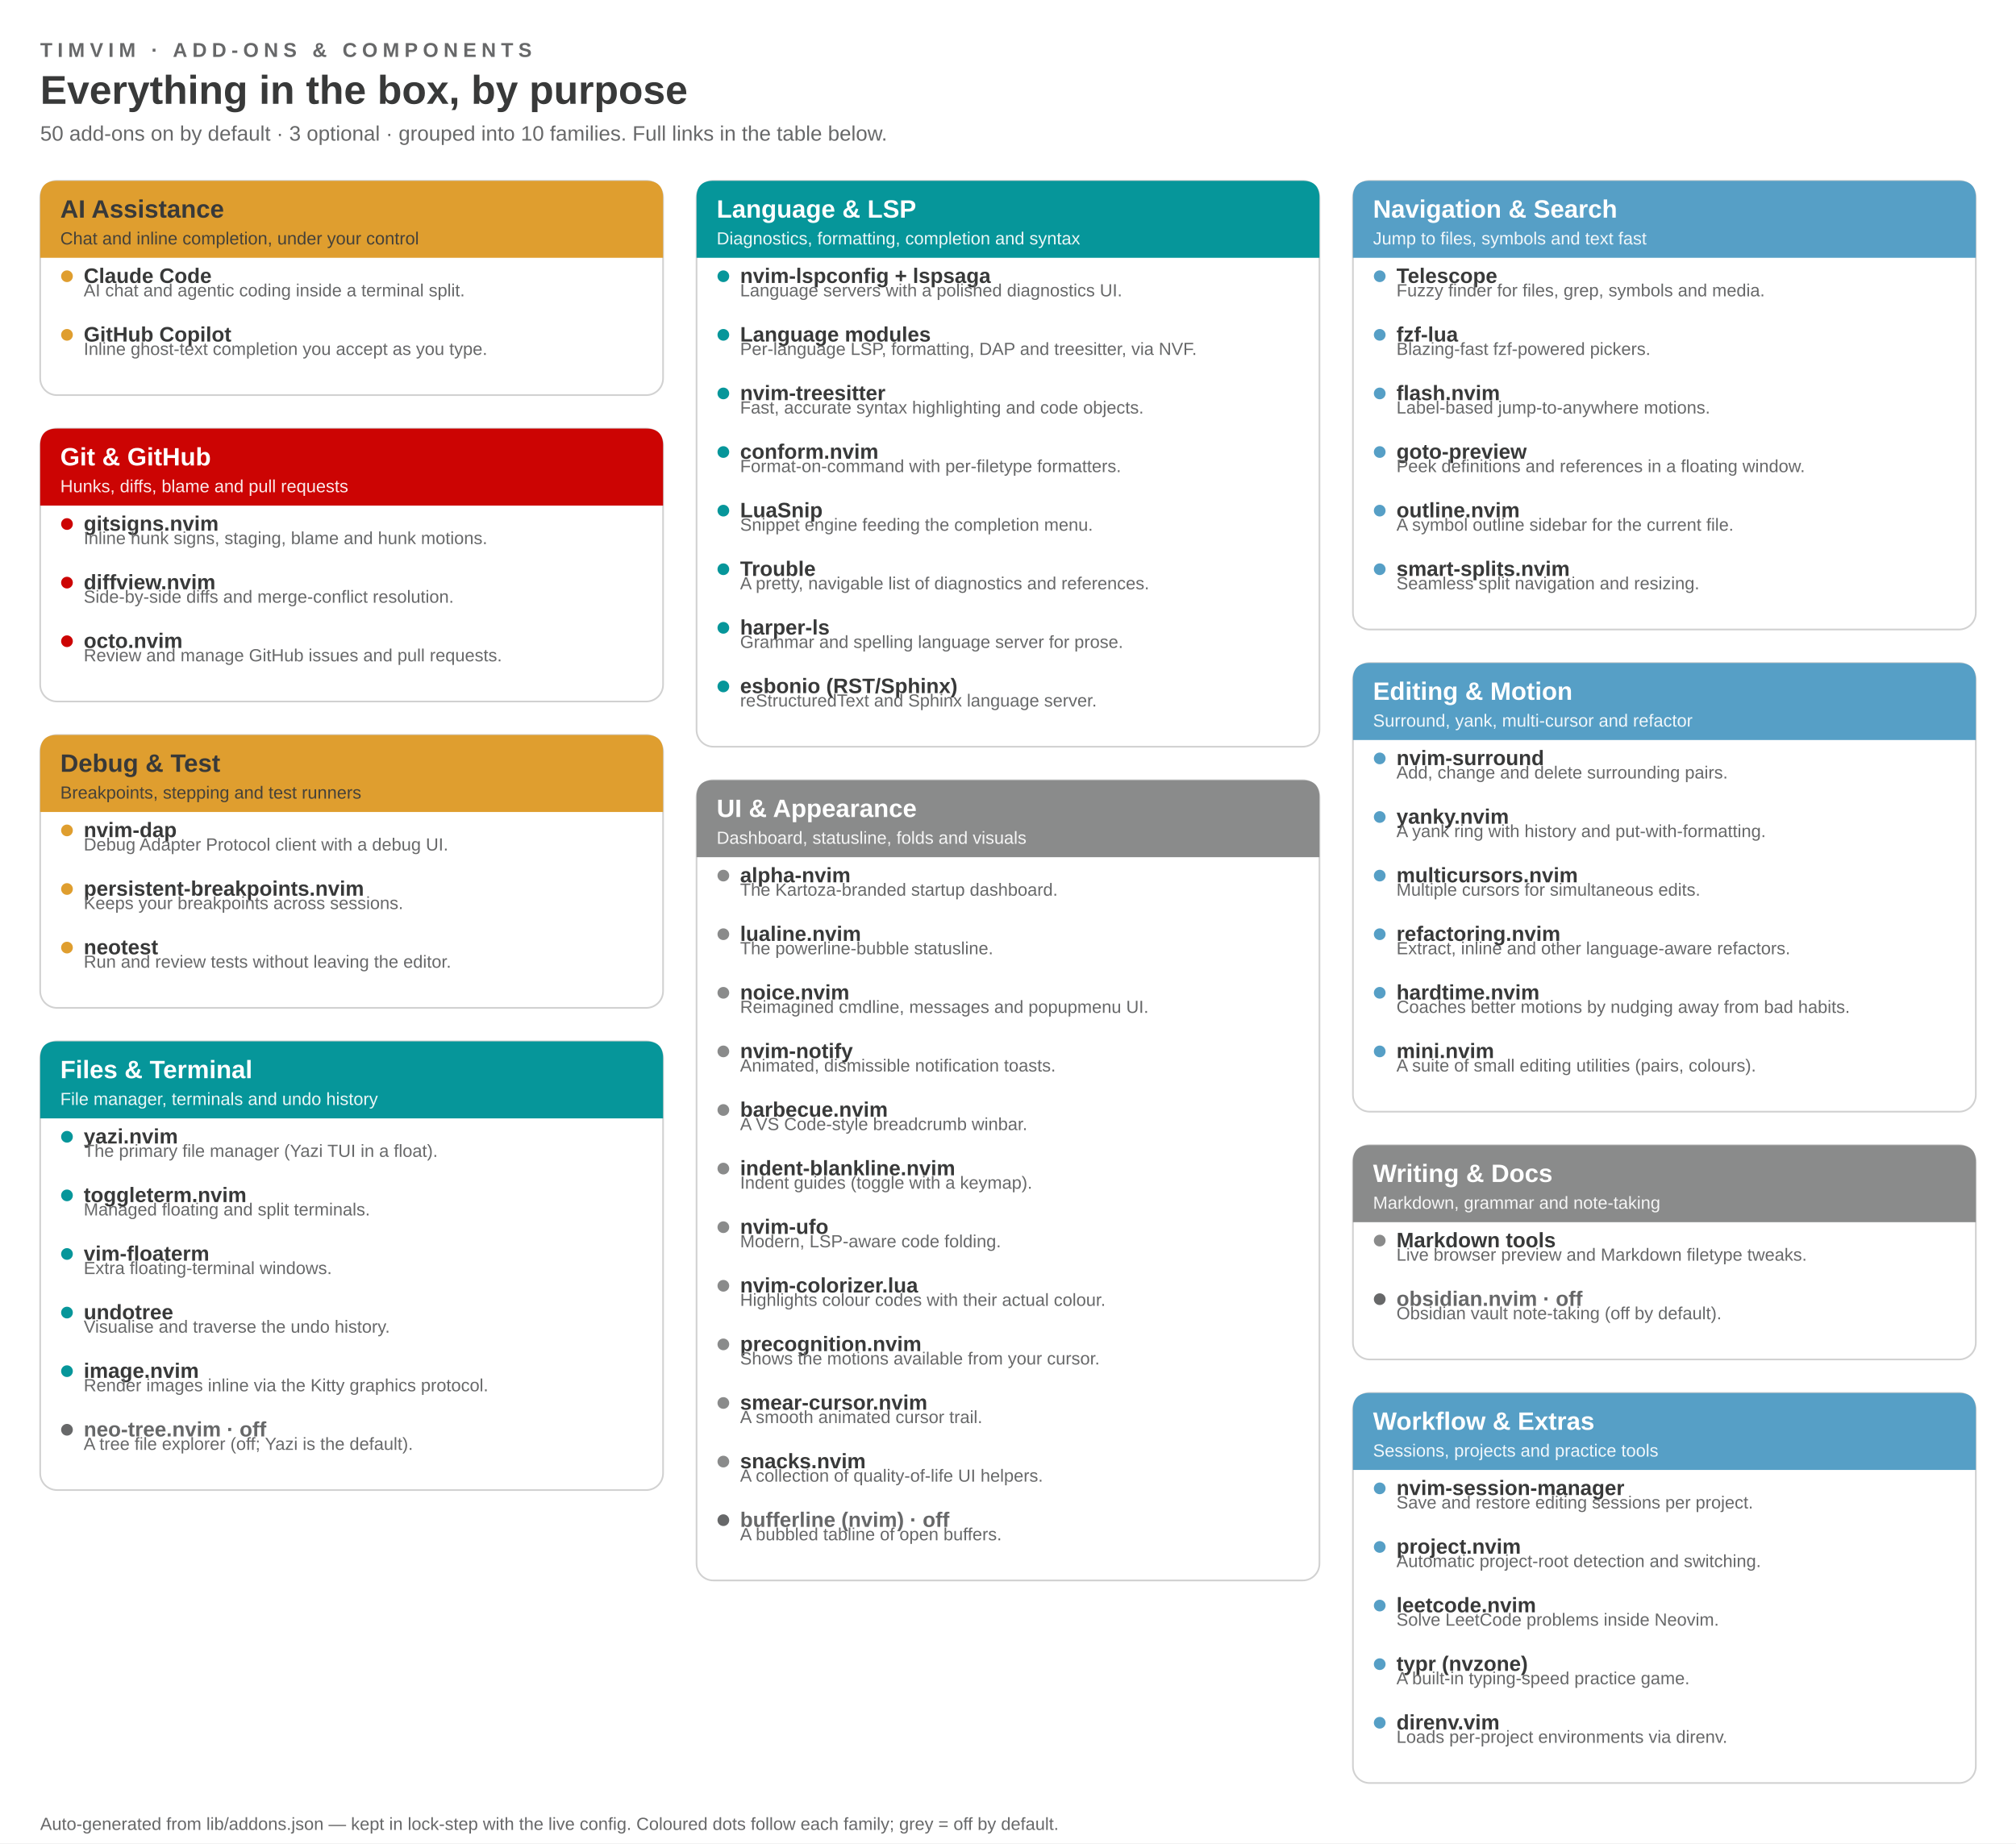
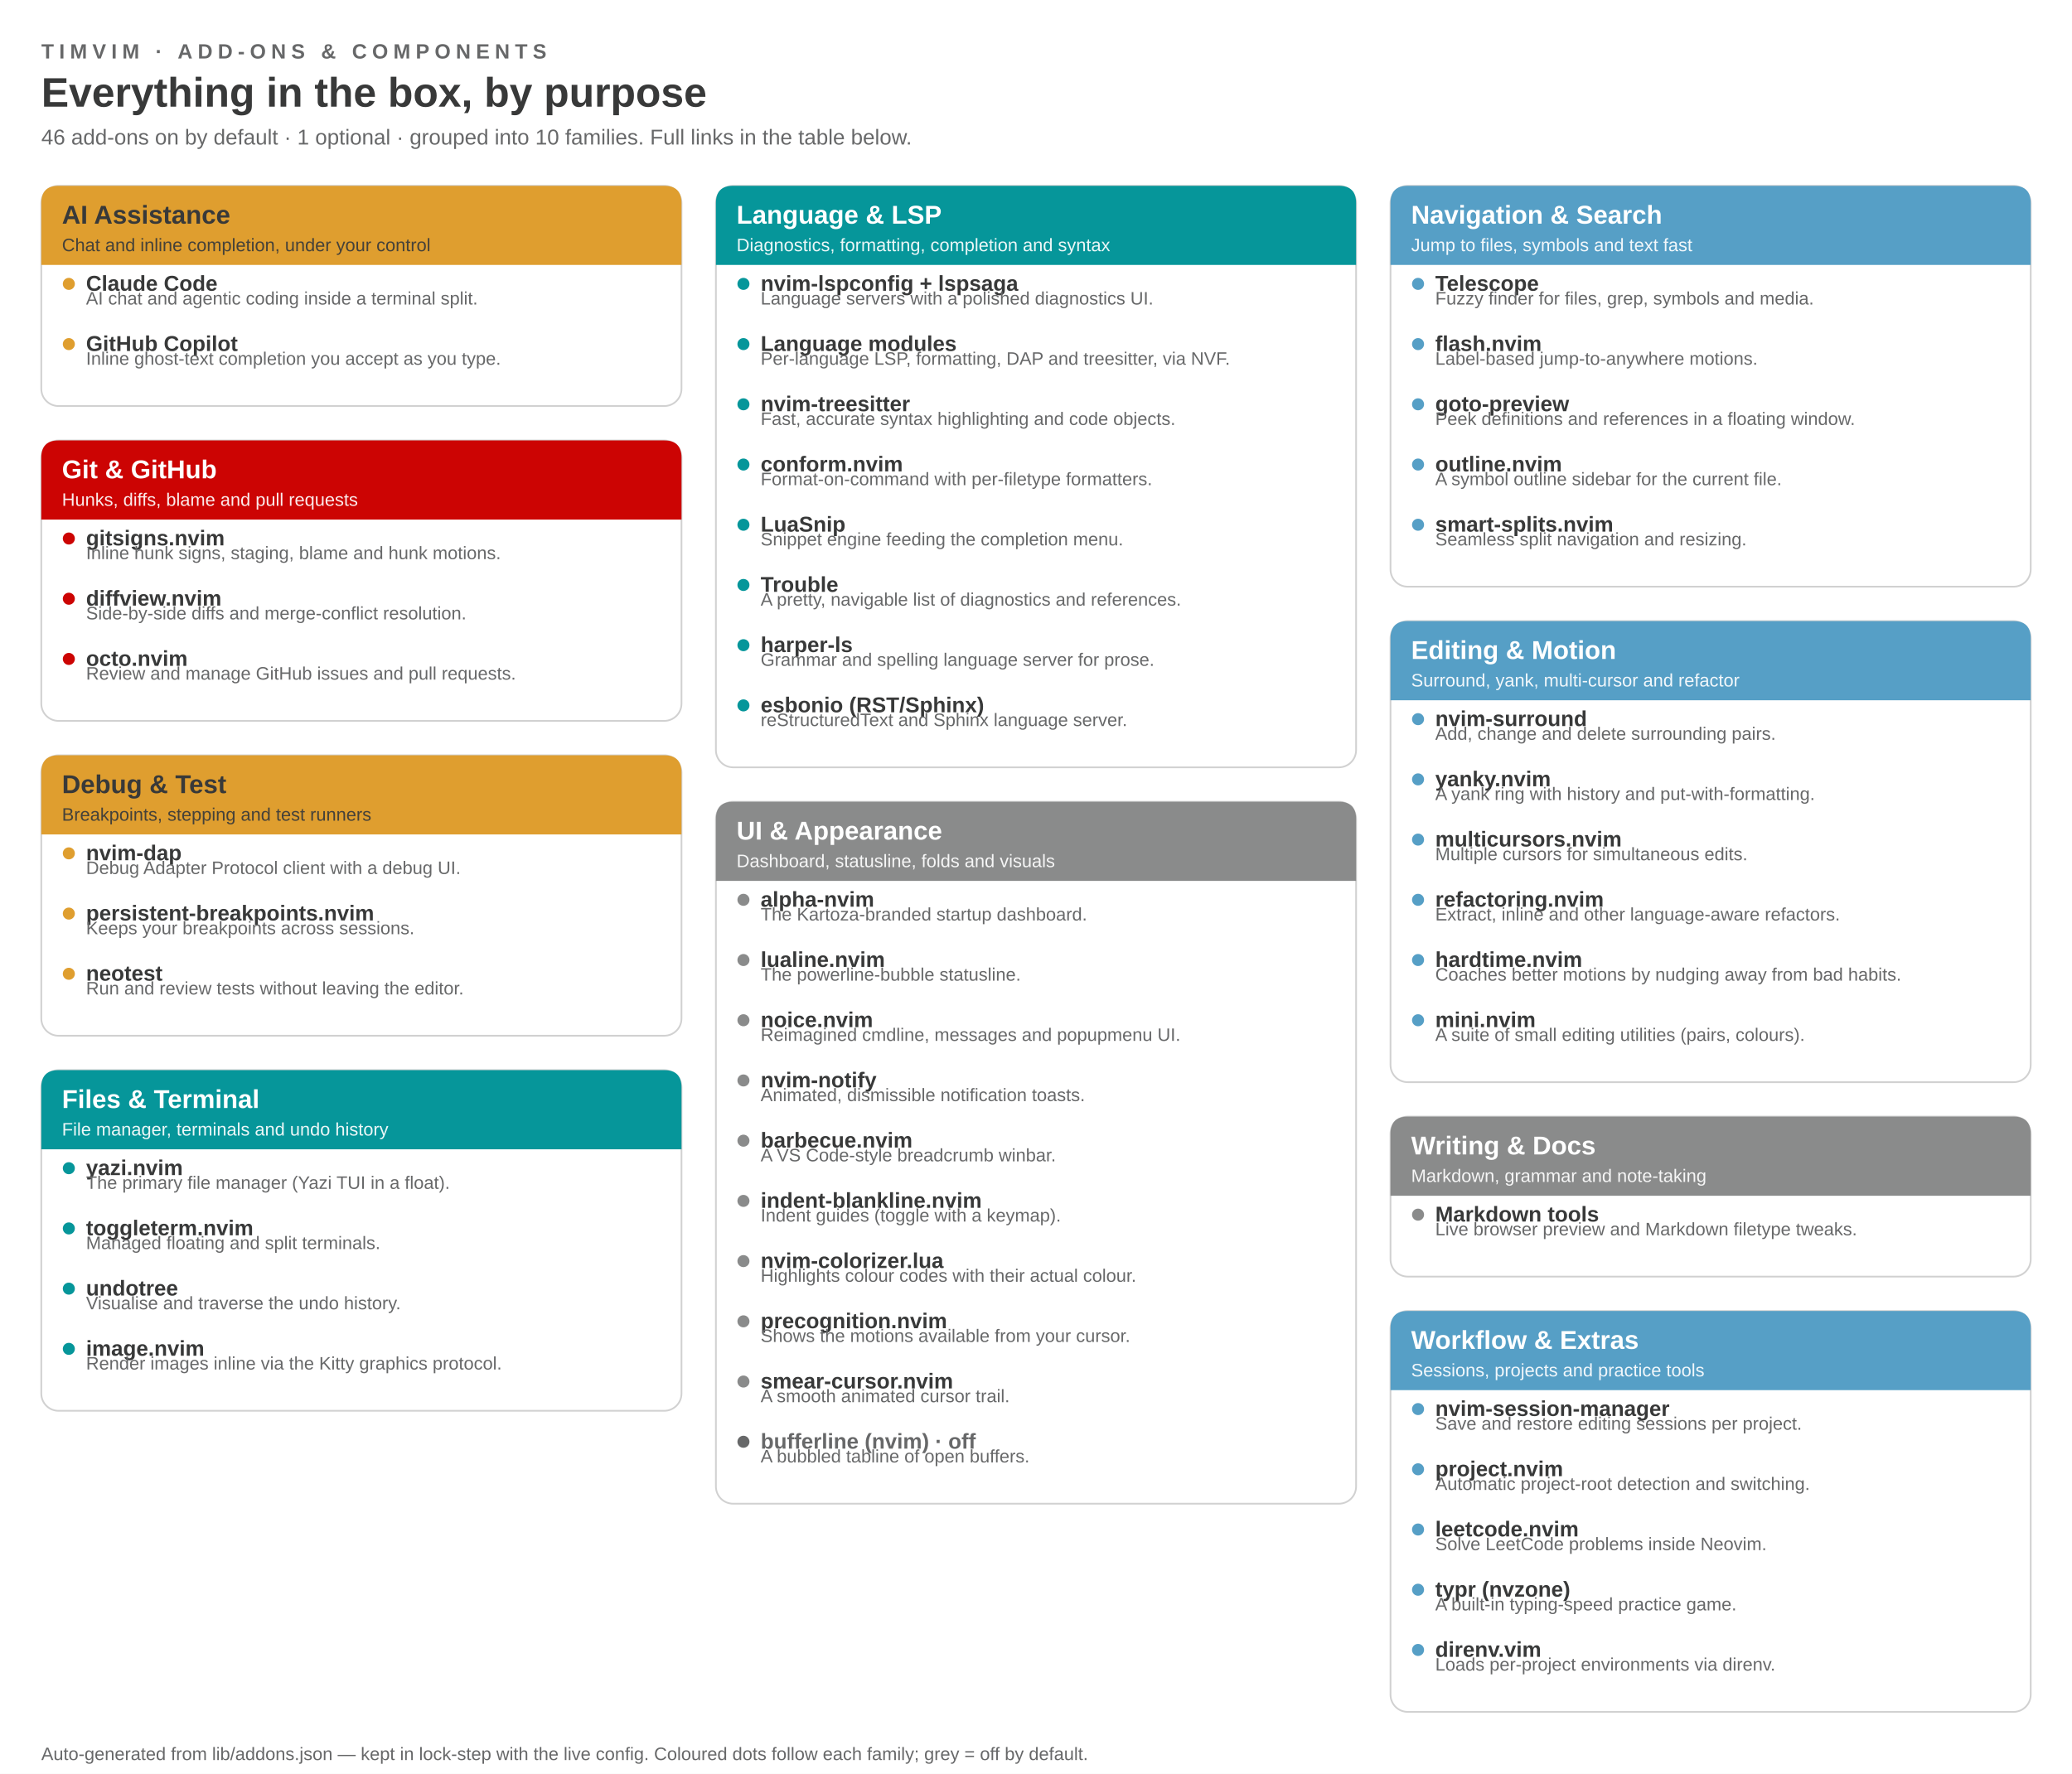
- <svg xmlns="http://www.w3.org/2000/svg" width="1204" height="1101" viewBox="0 0 1204 1101" font-family="Nunito,'Helvetica Neue',Arial,sans-serif">
-   <rect width="1204" height="1101" fill="#FFFFFF" />
+ <svg xmlns="http://www.w3.org/2000/svg" width="1204" height="1031" viewBox="0 0 1204 1031" font-family="Nunito,'Helvetica Neue',Arial,sans-serif">
+   <rect width="1204" height="1031" fill="#FFFFFF" />
  <text x="24" y="34" fill="#676869" font-size="12" font-weight="700" letter-spacing="3">TIMVIM · ADD-ONS &amp; COMPONENTS</text>
  <text x="24" y="62" fill="#383939" font-size="24" font-weight="800">Everything in the box, by purpose</text>
-   <text x="24" y="84" fill="#676869" font-size="12.5">50 add-ons on by default · 3 optional · grouped into 10 families. Full links in the table below.</text>
+   <text x="24" y="84" fill="#676869" font-size="12.5">46 add-ons on by default · 1 optional · grouped into 10 families. Full links in the table below.</text>
  <rect x="24" y="108" width="372" height="128" rx="10" fill="#FFFFFF" stroke="#D1D1D1" />
  <path d="M24,118 q0,-10 10,-10 h352 q10,0 10,10 v36 h-372 z" fill="#DF9E2F" />
  <text x="36" y="130" fill="#383939" font-size="15" font-weight="800">AI Assistance</text>
  <text x="36" y="146" fill="#383939" font-size="10.5" opacity="0.92">Chat and inline completion, under your control</text>
  <circle cx="40" cy="165" r="3.5" fill="#DF9E2F" />
  <text x="50" y="169" fill="#383939" font-size="12.5" font-weight="700">Claude Code</text>
  <text x="50" y="177" fill="#676869" font-size="10.5">AI chat and agentic coding inside a terminal split.</text>
  <circle cx="40" cy="200" r="3.5" fill="#DF9E2F" />
  <text x="50" y="204" fill="#383939" font-size="12.5" font-weight="700">GitHub Copilot</text>
  <text x="50" y="212" fill="#676869" font-size="10.5">Inline ghost-text completion you accept as you type.</text>
  <rect x="416" y="108" width="372" height="338" rx="10" fill="#FFFFFF" stroke="#D1D1D1" />
  <path d="M416,118 q0,-10 10,-10 h352 q10,0 10,10 v36 h-372 z" fill="#06969A" />
  <text x="428" y="130" fill="#FFFFFF" font-size="15" font-weight="800">Language &amp; LSP</text>
  <text x="428" y="146" fill="#FFFFFF" font-size="10.5" opacity="0.92">Diagnostics, formatting, completion and syntax</text>
  <circle cx="432" cy="165" r="3.5" fill="#06969A" />
  <text x="442" y="169" fill="#383939" font-size="12.5" font-weight="700">nvim-lspconfig + lspsaga</text>
  <text x="442" y="177" fill="#676869" font-size="10.5">Language servers with a polished diagnostics UI.</text>
  <circle cx="432" cy="200" r="3.5" fill="#06969A" />
  <text x="442" y="204" fill="#383939" font-size="12.5" font-weight="700">Language modules</text>
  <text x="442" y="212" fill="#676869" font-size="10.5">Per-language LSP, formatting, DAP and treesitter, via NVF.</text>
  <circle cx="432" cy="235" r="3.5" fill="#06969A" />
  <text x="442" y="239" fill="#383939" font-size="12.5" font-weight="700">nvim-treesitter</text>
  <text x="442" y="247" fill="#676869" font-size="10.5">Fast, accurate syntax highlighting and code objects.</text>
  <circle cx="432" cy="270" r="3.5" fill="#06969A" />
  <text x="442" y="274" fill="#383939" font-size="12.5" font-weight="700">conform.nvim</text>
  <text x="442" y="282" fill="#676869" font-size="10.5">Format-on-command with per-filetype formatters.</text>
  <circle cx="432" cy="305" r="3.5" fill="#06969A" />
  <text x="442" y="309" fill="#383939" font-size="12.5" font-weight="700">LuaSnip</text>
  <text x="442" y="317" fill="#676869" font-size="10.5">Snippet engine feeding the completion menu.</text>
  <circle cx="432" cy="340" r="3.5" fill="#06969A" />
  <text x="442" y="344" fill="#383939" font-size="12.5" font-weight="700">Trouble</text>
  <text x="442" y="352" fill="#676869" font-size="10.5">A pretty, navigable list of diagnostics and references.</text>
  <circle cx="432" cy="375" r="3.5" fill="#06969A" />
  <text x="442" y="379" fill="#383939" font-size="12.5" font-weight="700">harper-ls</text>
  <text x="442" y="387" fill="#676869" font-size="10.5">Grammar and spelling language server for prose.</text>
  <circle cx="432" cy="410" r="3.5" fill="#06969A" />
  <text x="442" y="414" fill="#383939" font-size="12.5" font-weight="700">esbonio (RST/Sphinx)</text>
  <text x="442" y="422" fill="#676869" font-size="10.5">reStructuredText and Sphinx language server.</text>
-   <rect x="808" y="108" width="372" height="268" rx="10" fill="#FFFFFF" stroke="#D1D1D1" />
+   <rect x="808" y="108" width="372" height="233" rx="10" fill="#FFFFFF" stroke="#D1D1D1" />
  <path d="M808,118 q0,-10 10,-10 h352 q10,0 10,10 v36 h-372 z" fill="#569FC6" />
  <text x="820" y="130" fill="#FFFFFF" font-size="15" font-weight="800">Navigation &amp; Search</text>
  <text x="820" y="146" fill="#FFFFFF" font-size="10.5" opacity="0.92">Jump to files, symbols and text fast</text>
  <circle cx="824" cy="165" r="3.5" fill="#569FC6" />
  <text x="834" y="169" fill="#383939" font-size="12.5" font-weight="700">Telescope</text>
  <text x="834" y="177" fill="#676869" font-size="10.5">Fuzzy finder for files, grep, symbols and media.</text>
  <circle cx="824" cy="200" r="3.5" fill="#569FC6" />
-   <text x="834" y="204" fill="#383939" font-size="12.5" font-weight="700">fzf-lua</text>
-   <text x="834" y="212" fill="#676869" font-size="10.5">Blazing-fast fzf-powered pickers.</text>
+   <text x="834" y="204" fill="#383939" font-size="12.5" font-weight="700">flash.nvim</text>
+   <text x="834" y="212" fill="#676869" font-size="10.5">Label-based jump-to-anywhere motions.</text>
  <circle cx="824" cy="235" r="3.5" fill="#569FC6" />
-   <text x="834" y="239" fill="#383939" font-size="12.5" font-weight="700">flash.nvim</text>
-   <text x="834" y="247" fill="#676869" font-size="10.5">Label-based jump-to-anywhere motions.</text>
+   <text x="834" y="239" fill="#383939" font-size="12.5" font-weight="700">goto-preview</text>
+   <text x="834" y="247" fill="#676869" font-size="10.5">Peek definitions and references in a floating window.</text>
  <circle cx="824" cy="270" r="3.5" fill="#569FC6" />
-   <text x="834" y="274" fill="#383939" font-size="12.5" font-weight="700">goto-preview</text>
-   <text x="834" y="282" fill="#676869" font-size="10.5">Peek definitions and references in a floating window.</text>
+   <text x="834" y="274" fill="#383939" font-size="12.5" font-weight="700">outline.nvim</text>
+   <text x="834" y="282" fill="#676869" font-size="10.5">A symbol outline sidebar for the current file.</text>
  <circle cx="824" cy="305" r="3.5" fill="#569FC6" />
-   <text x="834" y="309" fill="#383939" font-size="12.5" font-weight="700">outline.nvim</text>
-   <text x="834" y="317" fill="#676869" font-size="10.5">A symbol outline sidebar for the current file.</text>
-   <circle cx="824" cy="340" r="3.5" fill="#569FC6" />
-   <text x="834" y="344" fill="#383939" font-size="12.5" font-weight="700">smart-splits.nvim</text>
-   <text x="834" y="352" fill="#676869" font-size="10.5">Seamless split navigation and resizing.</text>
+   <text x="834" y="309" fill="#383939" font-size="12.5" font-weight="700">smart-splits.nvim</text>
+   <text x="834" y="317" fill="#676869" font-size="10.5">Seamless split navigation and resizing.</text>
  <rect x="24" y="256" width="372" height="163" rx="10" fill="#FFFFFF" stroke="#D1D1D1" />
  <path d="M24,266 q0,-10 10,-10 h352 q10,0 10,10 v36 h-372 z" fill="#CC0403" />
  <text x="36" y="278" fill="#FFFFFF" font-size="15" font-weight="800">Git &amp; GitHub</text>
  <text x="36" y="294" fill="#FFFFFF" font-size="10.5" opacity="0.92">Hunks, diffs, blame and pull requests</text>
  <circle cx="40" cy="313" r="3.5" fill="#CC0403" />
  <text x="50" y="317" fill="#383939" font-size="12.5" font-weight="700">gitsigns.nvim</text>
  <text x="50" y="325" fill="#676869" font-size="10.5">Inline hunk signs, staging, blame and hunk motions.</text>
  <circle cx="40" cy="348" r="3.5" fill="#CC0403" />
  <text x="50" y="352" fill="#383939" font-size="12.5" font-weight="700">diffview.nvim</text>
  <text x="50" y="360" fill="#676869" font-size="10.5">Side-by-side diffs and merge-conflict resolution.</text>
  <circle cx="40" cy="383" r="3.5" fill="#CC0403" />
  <text x="50" y="387" fill="#383939" font-size="12.5" font-weight="700">octo.nvim</text>
  <text x="50" y="395" fill="#676869" font-size="10.5">Review and manage GitHub issues and pull requests.</text>
-   <rect x="808" y="396" width="372" height="268" rx="10" fill="#FFFFFF" stroke="#D1D1D1" />
-   <path d="M808,406 q0,-10 10,-10 h352 q10,0 10,10 v36 h-372 z" fill="#569FC6" />
-   <text x="820" y="418" fill="#FFFFFF" font-size="15" font-weight="800">Editing &amp; Motion</text>
-   <text x="820" y="434" fill="#FFFFFF" font-size="10.5" opacity="0.92">Surround, yank, multi-cursor and refactor</text>
+   <rect x="808" y="361" width="372" height="268" rx="10" fill="#FFFFFF" stroke="#D1D1D1" />
+   <path d="M808,371 q0,-10 10,-10 h352 q10,0 10,10 v36 h-372 z" fill="#569FC6" />
+   <text x="820" y="383" fill="#FFFFFF" font-size="15" font-weight="800">Editing &amp; Motion</text>
+   <text x="820" y="399" fill="#FFFFFF" font-size="10.5" opacity="0.92">Surround, yank, multi-cursor and refactor</text>
+   <circle cx="824" cy="418" r="3.5" fill="#569FC6" />
+   <text x="834" y="422" fill="#383939" font-size="12.5" font-weight="700">nvim-surround</text>
+   <text x="834" y="430" fill="#676869" font-size="10.5">Add, change and delete surrounding pairs.</text>
  <circle cx="824" cy="453" r="3.5" fill="#569FC6" />
-   <text x="834" y="457" fill="#383939" font-size="12.5" font-weight="700">nvim-surround</text>
-   <text x="834" y="465" fill="#676869" font-size="10.5">Add, change and delete surrounding pairs.</text>
+   <text x="834" y="457" fill="#383939" font-size="12.5" font-weight="700">yanky.nvim</text>
+   <text x="834" y="465" fill="#676869" font-size="10.5">A yank ring with history and put-with-formatting.</text>
  <circle cx="824" cy="488" r="3.5" fill="#569FC6" />
-   <text x="834" y="492" fill="#383939" font-size="12.5" font-weight="700">yanky.nvim</text>
-   <text x="834" y="500" fill="#676869" font-size="10.5">A yank ring with history and put-with-formatting.</text>
+   <text x="834" y="492" fill="#383939" font-size="12.5" font-weight="700">multicursors.nvim</text>
+   <text x="834" y="500" fill="#676869" font-size="10.5">Multiple cursors for simultaneous edits.</text>
  <circle cx="824" cy="523" r="3.5" fill="#569FC6" />
-   <text x="834" y="527" fill="#383939" font-size="12.5" font-weight="700">multicursors.nvim</text>
-   <text x="834" y="535" fill="#676869" font-size="10.5">Multiple cursors for simultaneous edits.</text>
+   <text x="834" y="527" fill="#383939" font-size="12.5" font-weight="700">refactoring.nvim</text>
+   <text x="834" y="535" fill="#676869" font-size="10.5">Extract, inline and other language-aware refactors.</text>
  <circle cx="824" cy="558" r="3.5" fill="#569FC6" />
-   <text x="834" y="562" fill="#383939" font-size="12.5" font-weight="700">refactoring.nvim</text>
-   <text x="834" y="570" fill="#676869" font-size="10.5">Extract, inline and other language-aware refactors.</text>
+   <text x="834" y="562" fill="#383939" font-size="12.5" font-weight="700">hardtime.nvim</text>
+   <text x="834" y="570" fill="#676869" font-size="10.5">Coaches better motions by nudging away from bad habits.</text>
  <circle cx="824" cy="593" r="3.5" fill="#569FC6" />
-   <text x="834" y="597" fill="#383939" font-size="12.5" font-weight="700">hardtime.nvim</text>
-   <text x="834" y="605" fill="#676869" font-size="10.5">Coaches better motions by nudging away from bad habits.</text>
-   <circle cx="824" cy="628" r="3.5" fill="#569FC6" />
-   <text x="834" y="632" fill="#383939" font-size="12.5" font-weight="700">mini.nvim</text>
-   <text x="834" y="640" fill="#676869" font-size="10.5">A suite of small editing utilities (pairs, colours).</text>
+   <text x="834" y="597" fill="#383939" font-size="12.5" font-weight="700">mini.nvim</text>
+   <text x="834" y="605" fill="#676869" font-size="10.5">A suite of small editing utilities (pairs, colours).</text>
  <rect x="24" y="439" width="372" height="163" rx="10" fill="#FFFFFF" stroke="#D1D1D1" />
  <path d="M24,449 q0,-10 10,-10 h352 q10,0 10,10 v36 h-372 z" fill="#DF9E2F" />
  <text x="36" y="461" fill="#383939" font-size="15" font-weight="800">Debug &amp; Test</text>
  <text x="36" y="477" fill="#383939" font-size="10.5" opacity="0.92">Breakpoints, stepping and test runners</text>
  <circle cx="40" cy="496" r="3.5" fill="#DF9E2F" />
  <text x="50" y="500" fill="#383939" font-size="12.5" font-weight="700">nvim-dap</text>
  <text x="50" y="508" fill="#676869" font-size="10.5">Debug Adapter Protocol client with a debug UI.</text>
  <circle cx="40" cy="531" r="3.5" fill="#DF9E2F" />
  <text x="50" y="535" fill="#383939" font-size="12.5" font-weight="700">persistent-breakpoints.nvim</text>
  <text x="50" y="543" fill="#676869" font-size="10.5">Keeps your breakpoints across sessions.</text>
  <circle cx="40" cy="566" r="3.5" fill="#DF9E2F" />
  <text x="50" y="570" fill="#383939" font-size="12.5" font-weight="700">neotest</text>
  <text x="50" y="578" fill="#676869" font-size="10.5">Run and review tests without leaving the editor.</text>
-   <rect x="416" y="466" width="372" height="478" rx="10" fill="#FFFFFF" stroke="#D1D1D1" />
+   <rect x="416" y="466" width="372" height="408" rx="10" fill="#FFFFFF" stroke="#D1D1D1" />
  <path d="M416,476 q0,-10 10,-10 h352 q10,0 10,10 v36 h-372 z" fill="#8A8B8B" />
  <text x="428" y="488" fill="#FFFFFF" font-size="15" font-weight="800">UI &amp; Appearance</text>
  <text x="428" y="504" fill="#FFFFFF" font-size="10.5" opacity="0.92">Dashboard, statusline, folds and visuals</text>
  <circle cx="432" cy="523" r="3.5" fill="#8A8B8B" />
  <text x="442" y="527" fill="#383939" font-size="12.5" font-weight="700">alpha-nvim</text>
  <text x="442" y="535" fill="#676869" font-size="10.5">The Kartoza-branded startup dashboard.</text>
  <circle cx="432" cy="558" r="3.5" fill="#8A8B8B" />
  <text x="442" y="562" fill="#383939" font-size="12.5" font-weight="700">lualine.nvim</text>
  <text x="442" y="570" fill="#676869" font-size="10.5">The powerline-bubble statusline.</text>
  <circle cx="432" cy="593" r="3.5" fill="#8A8B8B" />
  <text x="442" y="597" fill="#383939" font-size="12.5" font-weight="700">noice.nvim</text>
  <text x="442" y="605" fill="#676869" font-size="10.5">Reimagined cmdline, messages and popupmenu UI.</text>
  <circle cx="432" cy="628" r="3.5" fill="#8A8B8B" />
  <text x="442" y="632" fill="#383939" font-size="12.5" font-weight="700">nvim-notify</text>
  <text x="442" y="640" fill="#676869" font-size="10.5">Animated, dismissible notification toasts.</text>
  <circle cx="432" cy="663" r="3.5" fill="#8A8B8B" />
  <text x="442" y="667" fill="#383939" font-size="12.5" font-weight="700">barbecue.nvim</text>
  <text x="442" y="675" fill="#676869" font-size="10.5">A VS Code-style breadcrumb winbar.</text>
  <circle cx="432" cy="698" r="3.5" fill="#8A8B8B" />
  <text x="442" y="702" fill="#383939" font-size="12.5" font-weight="700">indent-blankline.nvim</text>
  <text x="442" y="710" fill="#676869" font-size="10.5">Indent guides (toggle with a keymap).</text>
  <circle cx="432" cy="733" r="3.5" fill="#8A8B8B" />
-   <text x="442" y="737" fill="#383939" font-size="12.5" font-weight="700">nvim-ufo</text>
-   <text x="442" y="745" fill="#676869" font-size="10.5">Modern, LSP-aware code folding.</text>
+   <text x="442" y="737" fill="#383939" font-size="12.5" font-weight="700">nvim-colorizer.lua</text>
+   <text x="442" y="745" fill="#676869" font-size="10.5">Highlights colour codes with their actual colour.</text>
  <circle cx="432" cy="768" r="3.5" fill="#8A8B8B" />
-   <text x="442" y="772" fill="#383939" font-size="12.5" font-weight="700">nvim-colorizer.lua</text>
-   <text x="442" y="780" fill="#676869" font-size="10.5">Highlights colour codes with their actual colour.</text>
+   <text x="442" y="772" fill="#383939" font-size="12.5" font-weight="700">precognition.nvim</text>
+   <text x="442" y="780" fill="#676869" font-size="10.5">Shows the motions available from your cursor.</text>
  <circle cx="432" cy="803" r="3.5" fill="#8A8B8B" />
-   <text x="442" y="807" fill="#383939" font-size="12.5" font-weight="700">precognition.nvim</text>
-   <text x="442" y="815" fill="#676869" font-size="10.5">Shows the motions available from your cursor.</text>
-   <circle cx="432" cy="838" r="3.5" fill="#8A8B8B" />
-   <text x="442" y="842" fill="#383939" font-size="12.5" font-weight="700">smear-cursor.nvim</text>
-   <text x="442" y="850" fill="#676869" font-size="10.5">A smooth animated cursor trail.</text>
-   <circle cx="432" cy="873" r="3.5" fill="#8A8B8B" />
-   <text x="442" y="877" fill="#383939" font-size="12.5" font-weight="700">snacks.nvim</text>
-   <text x="442" y="885" fill="#676869" font-size="10.5">A collection of quality-of-life UI helpers.</text>
-   <circle cx="432" cy="908" r="3.5" fill="#676869" />
-   <text x="442" y="912" fill="#676869" font-size="12.5" font-weight="700">bufferline (nvim)  ·  off</text>
-   <text x="442" y="920" fill="#676869" font-size="10.5">A bubbled tabline of open buffers.</text>
-   <rect x="24" y="622" width="372" height="268" rx="10" fill="#FFFFFF" stroke="#D1D1D1" />
+   <text x="442" y="807" fill="#383939" font-size="12.5" font-weight="700">smear-cursor.nvim</text>
+   <text x="442" y="815" fill="#676869" font-size="10.5">A smooth animated cursor trail.</text>
+   <circle cx="432" cy="838" r="3.5" fill="#676869" />
+   <text x="442" y="842" fill="#676869" font-size="12.5" font-weight="700">bufferline (nvim)  ·  off</text>
+   <text x="442" y="850" fill="#676869" font-size="10.5">A bubbled tabline of open buffers.</text>
+   <rect x="24" y="622" width="372" height="198" rx="10" fill="#FFFFFF" stroke="#D1D1D1" />
  <path d="M24,632 q0,-10 10,-10 h352 q10,0 10,10 v36 h-372 z" fill="#06969A" />
  <text x="36" y="644" fill="#FFFFFF" font-size="15" font-weight="800">Files &amp; Terminal</text>
  <text x="36" y="660" fill="#FFFFFF" font-size="10.5" opacity="0.92">File manager, terminals and undo history</text>
  <circle cx="40" cy="679" r="3.5" fill="#06969A" />
  <text x="50" y="683" fill="#383939" font-size="12.5" font-weight="700">yazi.nvim</text>
  <text x="50" y="691" fill="#676869" font-size="10.5">The primary file manager (Yazi TUI in a float).</text>
  <circle cx="40" cy="714" r="3.5" fill="#06969A" />
  <text x="50" y="718" fill="#383939" font-size="12.5" font-weight="700">toggleterm.nvim</text>
  <text x="50" y="726" fill="#676869" font-size="10.5">Managed floating and split terminals.</text>
  <circle cx="40" cy="749" r="3.5" fill="#06969A" />
-   <text x="50" y="753" fill="#383939" font-size="12.5" font-weight="700">vim-floaterm</text>
-   <text x="50" y="761" fill="#676869" font-size="10.5">Extra floating-terminal windows.</text>
+   <text x="50" y="753" fill="#383939" font-size="12.5" font-weight="700">undotree</text>
+   <text x="50" y="761" fill="#676869" font-size="10.5">Visualise and traverse the undo history.</text>
  <circle cx="40" cy="784" r="3.5" fill="#06969A" />
-   <text x="50" y="788" fill="#383939" font-size="12.5" font-weight="700">undotree</text>
-   <text x="50" y="796" fill="#676869" font-size="10.5">Visualise and traverse the undo history.</text>
-   <circle cx="40" cy="819" r="3.5" fill="#06969A" />
-   <text x="50" y="823" fill="#383939" font-size="12.5" font-weight="700">image.nvim</text>
-   <text x="50" y="831" fill="#676869" font-size="10.5">Render images inline via the Kitty graphics protocol.</text>
-   <circle cx="40" cy="854" r="3.5" fill="#676869" />
-   <text x="50" y="858" fill="#676869" font-size="12.5" font-weight="700">neo-tree.nvim  ·  off</text>
-   <text x="50" y="866" fill="#676869" font-size="10.5">A tree file explorer (off; Yazi is the default).</text>
-   <rect x="808" y="684" width="372" height="128" rx="10" fill="#FFFFFF" stroke="#D1D1D1" />
-   <path d="M808,694 q0,-10 10,-10 h352 q10,0 10,10 v36 h-372 z" fill="#8A8B8B" />
-   <text x="820" y="706" fill="#FFFFFF" font-size="15" font-weight="800">Writing &amp; Docs</text>
-   <text x="820" y="722" fill="#FFFFFF" font-size="10.5" opacity="0.92">Markdown, grammar and note-taking</text>
-   <circle cx="824" cy="741" r="3.5" fill="#8A8B8B" />
-   <text x="834" y="745" fill="#383939" font-size="12.5" font-weight="700">Markdown tools</text>
-   <text x="834" y="753" fill="#676869" font-size="10.5">Live browser preview and Markdown filetype tweaks.</text>
-   <circle cx="824" cy="776" r="3.5" fill="#676869" />
-   <text x="834" y="780" fill="#676869" font-size="12.5" font-weight="700">obsidian.nvim  ·  off</text>
-   <text x="834" y="788" fill="#676869" font-size="10.5">Obsidian vault note-taking (off by default).</text>
-   <rect x="808" y="832" width="372" height="233" rx="10" fill="#FFFFFF" stroke="#D1D1D1" />
-   <path d="M808,842 q0,-10 10,-10 h352 q10,0 10,10 v36 h-372 z" fill="#569FC6" />
-   <text x="820" y="854" fill="#FFFFFF" font-size="15" font-weight="800">Workflow &amp; Extras</text>
-   <text x="820" y="870" fill="#FFFFFF" font-size="10.5" opacity="0.92">Sessions, projects and practice tools</text>
+   <text x="50" y="788" fill="#383939" font-size="12.5" font-weight="700">image.nvim</text>
+   <text x="50" y="796" fill="#676869" font-size="10.5">Render images inline via the Kitty graphics protocol.</text>
+   <rect x="808" y="649" width="372" height="93" rx="10" fill="#FFFFFF" stroke="#D1D1D1" />
+   <path d="M808,659 q0,-10 10,-10 h352 q10,0 10,10 v36 h-372 z" fill="#8A8B8B" />
+   <text x="820" y="671" fill="#FFFFFF" font-size="15" font-weight="800">Writing &amp; Docs</text>
+   <text x="820" y="687" fill="#FFFFFF" font-size="10.5" opacity="0.92">Markdown, grammar and note-taking</text>
+   <circle cx="824" cy="706" r="3.5" fill="#8A8B8B" />
+   <text x="834" y="710" fill="#383939" font-size="12.5" font-weight="700">Markdown tools</text>
+   <text x="834" y="718" fill="#676869" font-size="10.5">Live browser preview and Markdown filetype tweaks.</text>
+   <rect x="808" y="762" width="372" height="233" rx="10" fill="#FFFFFF" stroke="#D1D1D1" />
+   <path d="M808,772 q0,-10 10,-10 h352 q10,0 10,10 v36 h-372 z" fill="#569FC6" />
+   <text x="820" y="784" fill="#FFFFFF" font-size="15" font-weight="800">Workflow &amp; Extras</text>
+   <text x="820" y="800" fill="#FFFFFF" font-size="10.5" opacity="0.92">Sessions, projects and practice tools</text>
+   <circle cx="824" cy="819" r="3.5" fill="#569FC6" />
+   <text x="834" y="823" fill="#383939" font-size="12.5" font-weight="700">nvim-session-manager</text>
+   <text x="834" y="831" fill="#676869" font-size="10.5">Save and restore editing sessions per project.</text>
+   <circle cx="824" cy="854" r="3.5" fill="#569FC6" />
+   <text x="834" y="858" fill="#383939" font-size="12.5" font-weight="700">project.nvim</text>
+   <text x="834" y="866" fill="#676869" font-size="10.5">Automatic project-root detection and switching.</text>
  <circle cx="824" cy="889" r="3.5" fill="#569FC6" />
-   <text x="834" y="893" fill="#383939" font-size="12.5" font-weight="700">nvim-session-manager</text>
-   <text x="834" y="901" fill="#676869" font-size="10.5">Save and restore editing sessions per project.</text>
+   <text x="834" y="893" fill="#383939" font-size="12.5" font-weight="700">leetcode.nvim</text>
+   <text x="834" y="901" fill="#676869" font-size="10.5">Solve LeetCode problems inside Neovim.</text>
  <circle cx="824" cy="924" r="3.5" fill="#569FC6" />
-   <text x="834" y="928" fill="#383939" font-size="12.5" font-weight="700">project.nvim</text>
-   <text x="834" y="936" fill="#676869" font-size="10.5">Automatic project-root detection and switching.</text>
+   <text x="834" y="928" fill="#383939" font-size="12.5" font-weight="700">typr (nvzone)</text>
+   <text x="834" y="936" fill="#676869" font-size="10.5">A built-in typing-speed practice game.</text>
  <circle cx="824" cy="959" r="3.5" fill="#569FC6" />
-   <text x="834" y="963" fill="#383939" font-size="12.5" font-weight="700">leetcode.nvim</text>
-   <text x="834" y="971" fill="#676869" font-size="10.5">Solve LeetCode problems inside Neovim.</text>
-   <circle cx="824" cy="994" r="3.5" fill="#569FC6" />
-   <text x="834" y="998" fill="#383939" font-size="12.5" font-weight="700">typr (nvzone)</text>
-   <text x="834" y="1006" fill="#676869" font-size="10.5">A built-in typing-speed practice game.</text>
-   <circle cx="824" cy="1029" r="3.5" fill="#569FC6" />
-   <text x="834" y="1033" fill="#383939" font-size="12.5" font-weight="700">direnv.vim</text>
-   <text x="834" y="1041" fill="#676869" font-size="10.5">Loads per-project environments via direnv.</text>
-   <text x="24" y="1093" fill="#676869" font-size="10.5">Auto-generated from lib/addons.json — kept in lock-step with the live config. Coloured dots follow each family; grey = off by default.</text>
+   <text x="834" y="963" fill="#383939" font-size="12.5" font-weight="700">direnv.vim</text>
+   <text x="834" y="971" fill="#676869" font-size="10.5">Loads per-project environments via direnv.</text>
+   <text x="24" y="1023" fill="#676869" font-size="10.5">Auto-generated from lib/addons.json — kept in lock-step with the live config. Coloured dots follow each family; grey = off by default.</text>
</svg>
